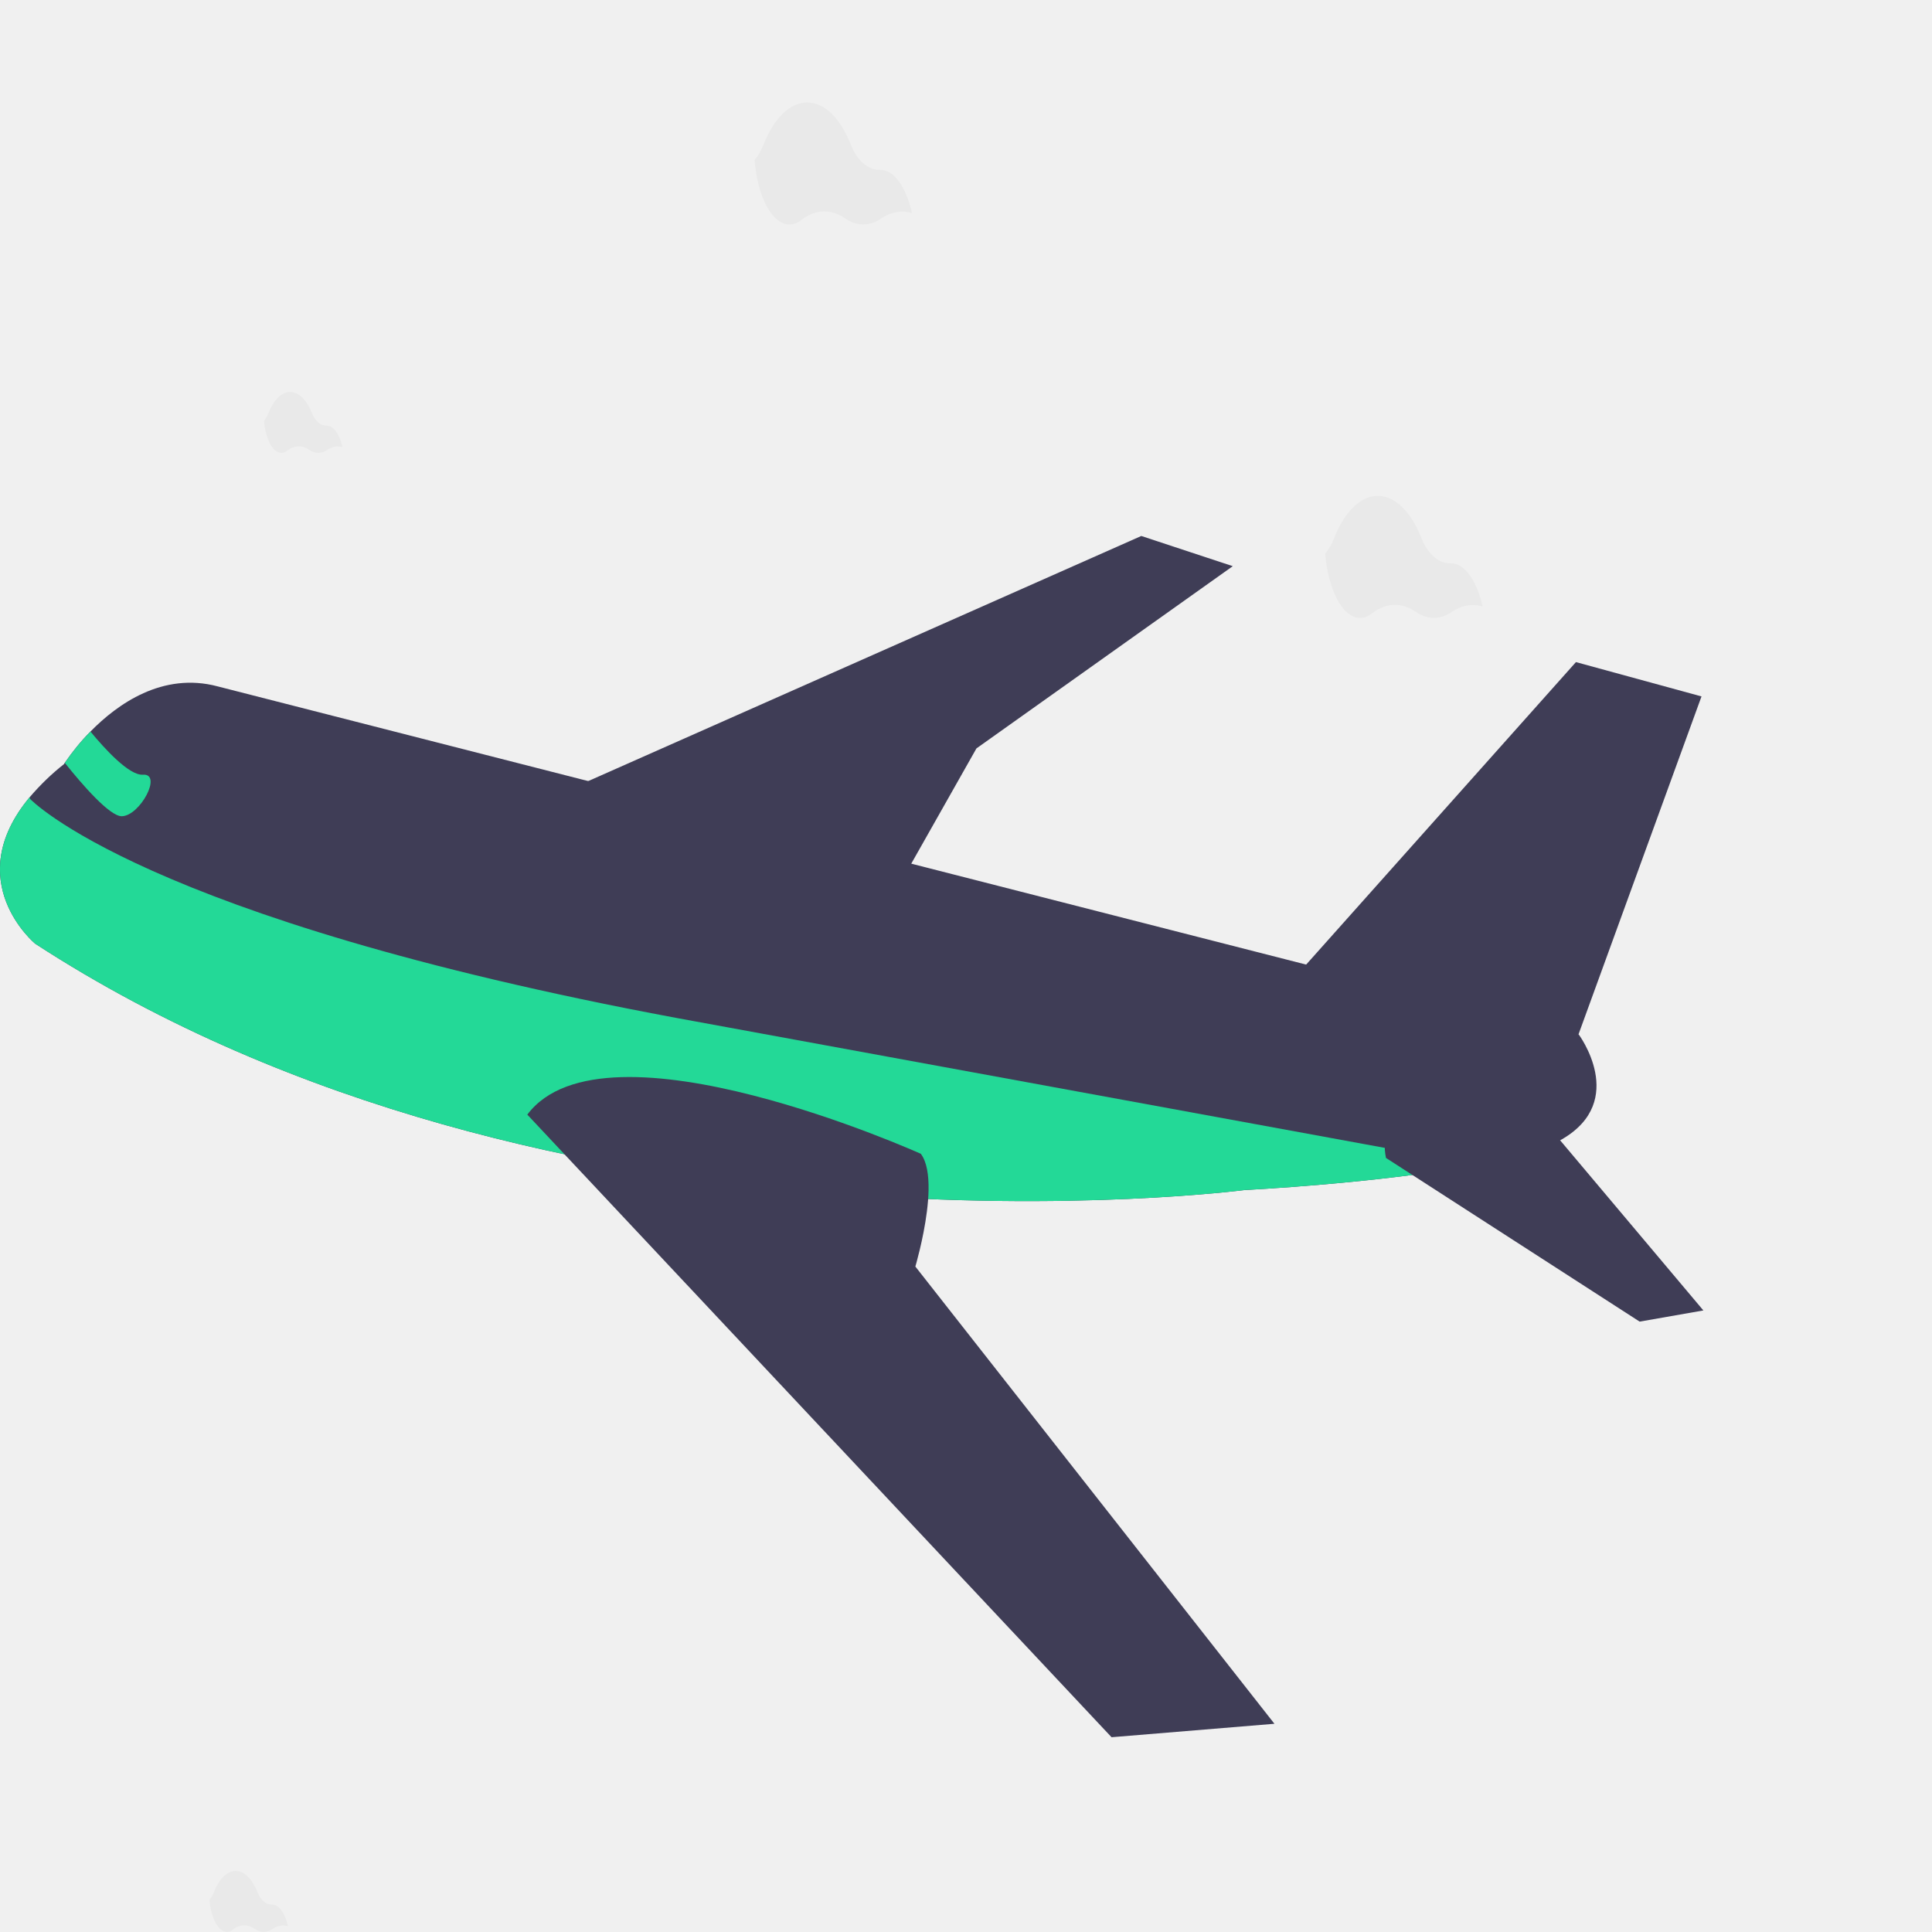
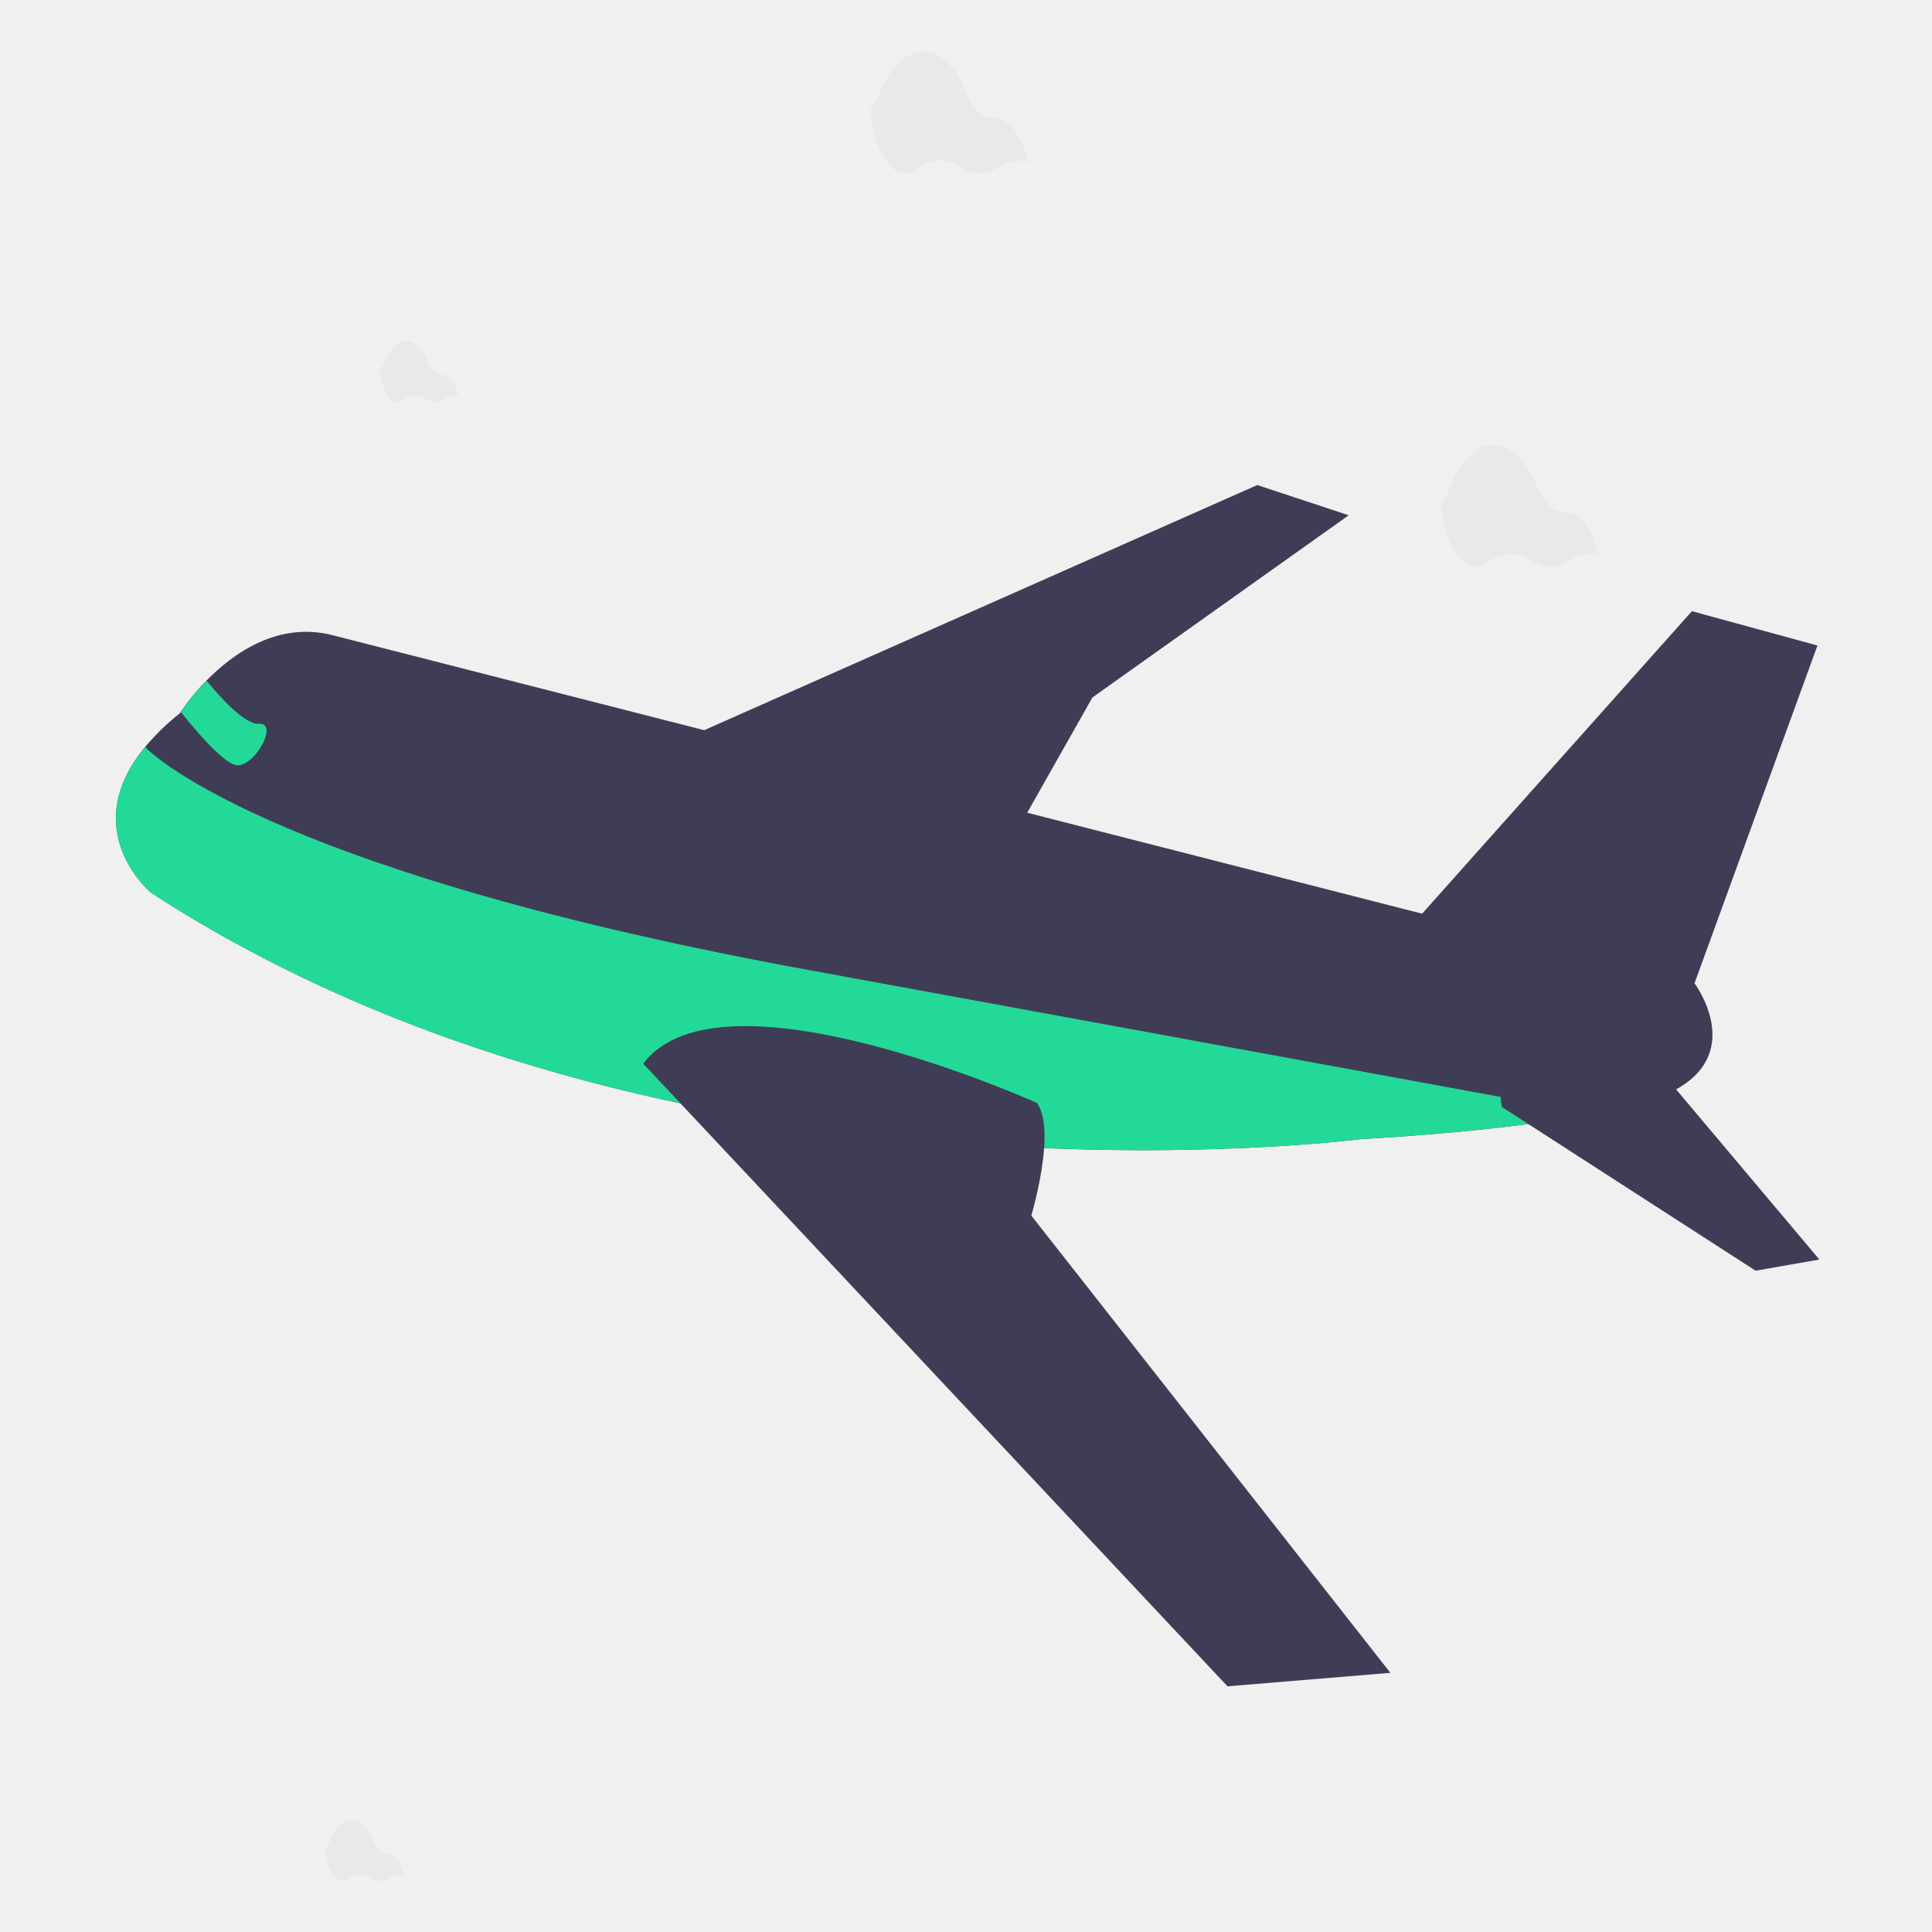
<svg xmlns="http://www.w3.org/2000/svg" width="150" height="150" viewBox="0 0 150 150" fill="none">
-   <g clip-path="url(#clip0)">
-     <path d="M121.289 88.443C119.911 89.246 117.489 89.906 114.687 90.436C107.068 91.881 96.627 92.394 96.627 92.394C96.627 92.394 42.954 99.428 2.727 73.265C2.727 73.265 -3.124 68.418 2.304 61.894C3.14 60.919 4.028 60.062 4.959 59.334L5.026 59.229C5.643 58.328 6.31 57.515 7.019 56.801C9.103 54.672 12.622 52.148 16.906 53.292L122.559 80.296C122.559 80.296 126.418 85.448 121.289 88.443Z" fill="#3F3D56" />
-     <path d="M100.238 76.204L122.356 51.405L132.104 54.07L122.559 80.296C122.559 80.296 100.492 80.574 100.238 76.204Z" fill="#3F3D56" />
-     <path d="M44.554 61.138L88.61 41.613L95.712 43.958L75.811 58.106L69.591 69.103L44.554 61.138Z" fill="#3F3D56" />
-     <path d="M114.687 90.436C107.068 91.881 96.627 92.394 96.627 92.394C96.627 92.394 42.954 99.428 2.727 73.265C2.727 73.265 -3.124 68.418 2.304 61.894L2.322 62.014C2.322 62.014 11.002 71.285 52.475 79.025L114.687 90.436Z" fill="#23D997" />
-     <path d="M107.606 89.901L127.302 102.61L132.25 101.743L120.469 87.749C120.469 87.749 106.219 82.944 107.606 89.901Z" fill="#3F3D56" />
-     <path d="M9.464 63.372C8.525 63.397 6.372 60.906 5.033 59.229C5.65 58.328 6.317 57.515 7.026 56.801C8.106 58.11 10.026 60.228 11.094 60.146C12.636 60.045 10.88 63.332 9.464 63.372Z" fill="#23D997" />
-     <path d="M98.947 133.833L86.301 134.878L50.745 96.991L44.145 89.957L40.94 86.539C46.954 78.512 71.495 89.582 71.495 89.582C71.964 90.209 72.114 91.25 72.093 92.4C72.052 94.554 71.411 97.083 71.164 97.993C71.105 98.216 71.068 98.334 71.068 98.334L98.947 133.833Z" fill="#3F3D56" />
-     <path opacity="0.03" d="M115.112 47.087C114.315 46.848 113.492 46.99 112.746 47.492C112.299 47.808 111.815 47.972 111.326 47.972C110.836 47.972 110.352 47.808 109.906 47.492C109.377 47.125 108.804 46.944 108.227 46.962C107.65 46.98 107.082 47.196 106.563 47.595C106.267 47.843 105.936 47.974 105.601 47.976C104.246 47.976 103.119 45.818 102.885 42.973C103.156 42.662 103.386 42.27 103.562 41.82C104.356 39.798 105.587 38.5 106.968 38.5C108.349 38.5 109.567 39.771 110.36 41.778C110.597 42.384 110.93 42.883 111.326 43.226C111.721 43.569 112.166 43.743 112.617 43.733H112.653C113.724 43.729 114.658 45.093 115.112 47.087Z" fill="black" />
-     <path opacity="0.03" d="M26.596 34.721C26.198 34.6 25.787 34.671 25.415 34.924C25.193 35.079 24.953 35.159 24.71 35.16C24.464 35.16 24.221 35.077 23.997 34.917C23.733 34.734 23.447 34.645 23.16 34.654C22.872 34.663 22.588 34.771 22.329 34.97C22.182 35.094 22.018 35.159 21.851 35.16C21.175 35.16 20.612 34.083 20.495 32.665C20.63 32.509 20.745 32.313 20.834 32.09C21.229 31.08 21.843 30.433 22.527 30.433C23.211 30.433 23.822 31.073 24.22 32.07C24.338 32.373 24.505 32.622 24.703 32.793C24.901 32.964 25.123 33.05 25.349 33.044H25.367C25.899 33.044 26.369 33.726 26.596 34.721Z" fill="black" />
-     <path opacity="0.03" d="M22.363 149.55C21.965 149.429 21.554 149.5 21.182 149.753C20.96 149.908 20.72 149.988 20.477 149.989C20.231 149.989 19.988 149.906 19.764 149.746C19.5 149.563 19.215 149.474 18.927 149.483C18.639 149.492 18.355 149.6 18.096 149.799C17.949 149.923 17.785 149.988 17.618 149.989C16.942 149.989 16.379 148.912 16.262 147.494C16.397 147.338 16.512 147.142 16.601 146.919C16.996 145.909 17.61 145.262 18.294 145.262C18.978 145.262 19.589 145.902 19.987 146.899C20.106 147.202 20.272 147.451 20.47 147.622C20.668 147.792 20.89 147.879 21.116 147.873H21.134C21.666 147.873 22.136 148.555 22.363 149.55Z" fill="black" />
-     <path opacity="0.03" d="M70.809 16.54C70.012 16.302 69.189 16.443 68.443 16.946C67.996 17.262 67.512 17.425 67.023 17.425C66.533 17.425 66.049 17.262 65.603 16.946C65.074 16.579 64.501 16.398 63.924 16.416C63.347 16.433 62.779 16.649 62.26 17.048C61.964 17.296 61.633 17.427 61.298 17.43C59.943 17.43 58.816 15.271 58.582 12.426C58.853 12.115 59.083 11.723 59.259 11.273C60.053 9.251 61.284 7.953 62.665 7.953C64.046 7.953 65.264 9.224 66.057 11.231C66.294 11.837 66.627 12.336 67.022 12.679C67.418 13.022 67.863 13.197 68.314 13.186H68.35C69.421 13.182 70.355 14.546 70.809 16.54Z" fill="black" />
-   </g>
-   <defs>
-     <clipPath id="clip0">
-       <rect width="150" height="150" fill="white" />
-     </clipPath>
-   </defs>
+   <path d="M130.292 84.49C128.914 85.292 126.493 85.952 123.691 86.483C116.072 87.928 105.631 88.441 105.631 88.441C105.631 88.441 51.958 95.475 11.731 69.312C11.731 69.312 5.879 64.465 11.307 57.941C12.143 56.966 13.032 56.109 13.963 55.381L14.029 55.276C14.646 54.374 15.314 53.562 16.023 52.848C18.107 50.719 21.625 48.195 25.909 49.339L131.562 76.342C131.562 76.342 135.421 81.495 130.292 84.49Z" fill="#3F3D56" />
+   <path d="M109.241 72.251L131.359 47.452L141.107 50.117L131.562 76.342C131.562 76.342 109.495 76.621 109.241 72.251Z" fill="#3F3D56" />
+   <path d="M53.557 57.185L97.614 37.659L104.715 40.005L84.814 54.152L78.594 65.149L53.557 57.185Z" fill="#3F3D56" />
+   <path d="M123.691 86.483C116.072 87.928 105.631 88.441 105.631 88.441C105.631 88.441 51.958 95.475 11.731 69.312C11.731 69.312 5.879 64.465 11.307 57.941L11.326 58.061C11.326 58.061 20.006 67.332 61.478 75.071L123.691 86.483Z" fill="#23D997" />
+   <path d="M116.609 85.948L136.306 98.657L141.254 97.79L129.473 83.796C129.473 83.796 115.222 78.991 116.609 85.948Z" fill="#3F3D56" />
+   <path d="M18.468 59.419C17.528 59.443 15.375 56.953 14.036 55.276C14.653 54.374 15.321 53.562 16.03 52.848C17.109 54.157 19.029 56.275 20.097 56.193C21.64 56.092 19.883 59.379 18.468 59.419Z" fill="#23D997" />
+   <path d="M107.95 129.879L95.304 130.925L59.749 93.038L53.148 86.003L49.943 82.585C55.958 74.558 80.498 85.629 80.498 85.629C80.968 86.255 81.117 87.297 81.096 88.447C81.055 90.601 80.415 93.129 80.168 94.039C80.108 94.262 80.072 94.38 80.072 94.38L107.95 129.879Z" fill="#3F3D56" />
+   <path opacity="0.03" d="M124.115 43.133C123.319 42.895 122.495 43.036 121.749 43.539C121.302 43.855 120.819 44.019 120.329 44.019C119.84 44.019 119.356 43.855 118.909 43.539C118.38 43.172 117.808 42.991 117.231 43.009C116.653 43.027 116.086 43.242 115.566 43.642C115.27 43.89 114.94 44.02 114.604 44.023C113.25 44.023 112.122 41.864 111.888 39.019C112.159 38.708 112.389 38.317 112.565 37.867C113.36 35.844 114.59 34.547 115.971 34.547C117.353 34.547 118.57 35.818 119.363 37.824C119.601 38.431 119.933 38.93 120.329 39.273C120.725 39.615 121.17 39.79 121.621 39.78H121.656C122.727 39.775 123.661 41.14 124.115 43.133Z" fill="black" />
+   <path opacity="0.03" d="M35.599 30.767C35.202 30.647 34.79 30.718 34.418 30.97C34.196 31.125 33.956 31.206 33.713 31.207C33.467 31.206 33.224 31.124 33 30.964C32.736 30.781 32.451 30.692 32.163 30.701C31.875 30.71 31.592 30.818 31.333 31.017C31.185 31.141 31.021 31.206 30.854 31.207C30.178 31.207 29.616 30.13 29.498 28.712C29.633 28.555 29.748 28.36 29.837 28.136C30.232 27.126 30.846 26.48 31.53 26.48C32.215 26.48 32.825 27.12 33.223 28.116C33.342 28.419 33.508 28.669 33.706 28.839C33.904 29.01 34.127 29.097 34.352 29.091H34.37C34.902 29.091 35.372 29.773 35.599 30.767Z" fill="black" />
+   <path opacity="0.03" d="M31.366 145.596C30.969 145.476 30.558 145.547 30.186 145.799C29.963 145.954 29.723 146.035 29.48 146.036C29.234 146.035 28.991 145.953 28.768 145.792C28.504 145.61 28.218 145.52 27.93 145.53C27.642 145.539 27.359 145.647 27.1 145.846C26.953 145.97 26.788 146.035 26.622 146.036C25.946 146.036 25.383 144.959 25.266 143.541C25.4 143.384 25.515 143.189 25.604 142.965C25.999 141.955 26.613 141.309 27.297 141.309C27.982 141.309 28.593 141.949 28.991 142.945C29.109 143.248 29.275 143.497 29.473 143.668C29.671 143.839 29.894 143.926 30.119 143.92H30.138C30.669 143.92 31.139 144.602 31.366 145.596Z" fill="black" />
+   <path opacity="0.03" d="M79.812 12.586C79.016 12.348 78.192 12.489 77.446 12.992C76.999 13.308 76.515 13.472 76.026 13.472C75.537 13.472 75.053 13.308 74.606 12.992C74.077 12.625 73.505 12.444 72.927 12.462C72.35 12.48 71.782 12.696 71.263 13.095C70.967 13.343 70.637 13.474 70.301 13.476C68.947 13.476 67.819 11.318 67.585 8.473C67.856 8.162 68.086 7.77 68.262 7.32C69.057 5.298 70.287 4 71.668 4C73.05 4 74.267 5.271 75.06 7.278C75.297 7.884 75.63 8.383 76.026 8.726C76.421 9.068 76.867 9.243 77.318 9.233H77.353C78.424 9.229 79.358 10.593 79.812 12.586Z" fill="black" />
</svg>
